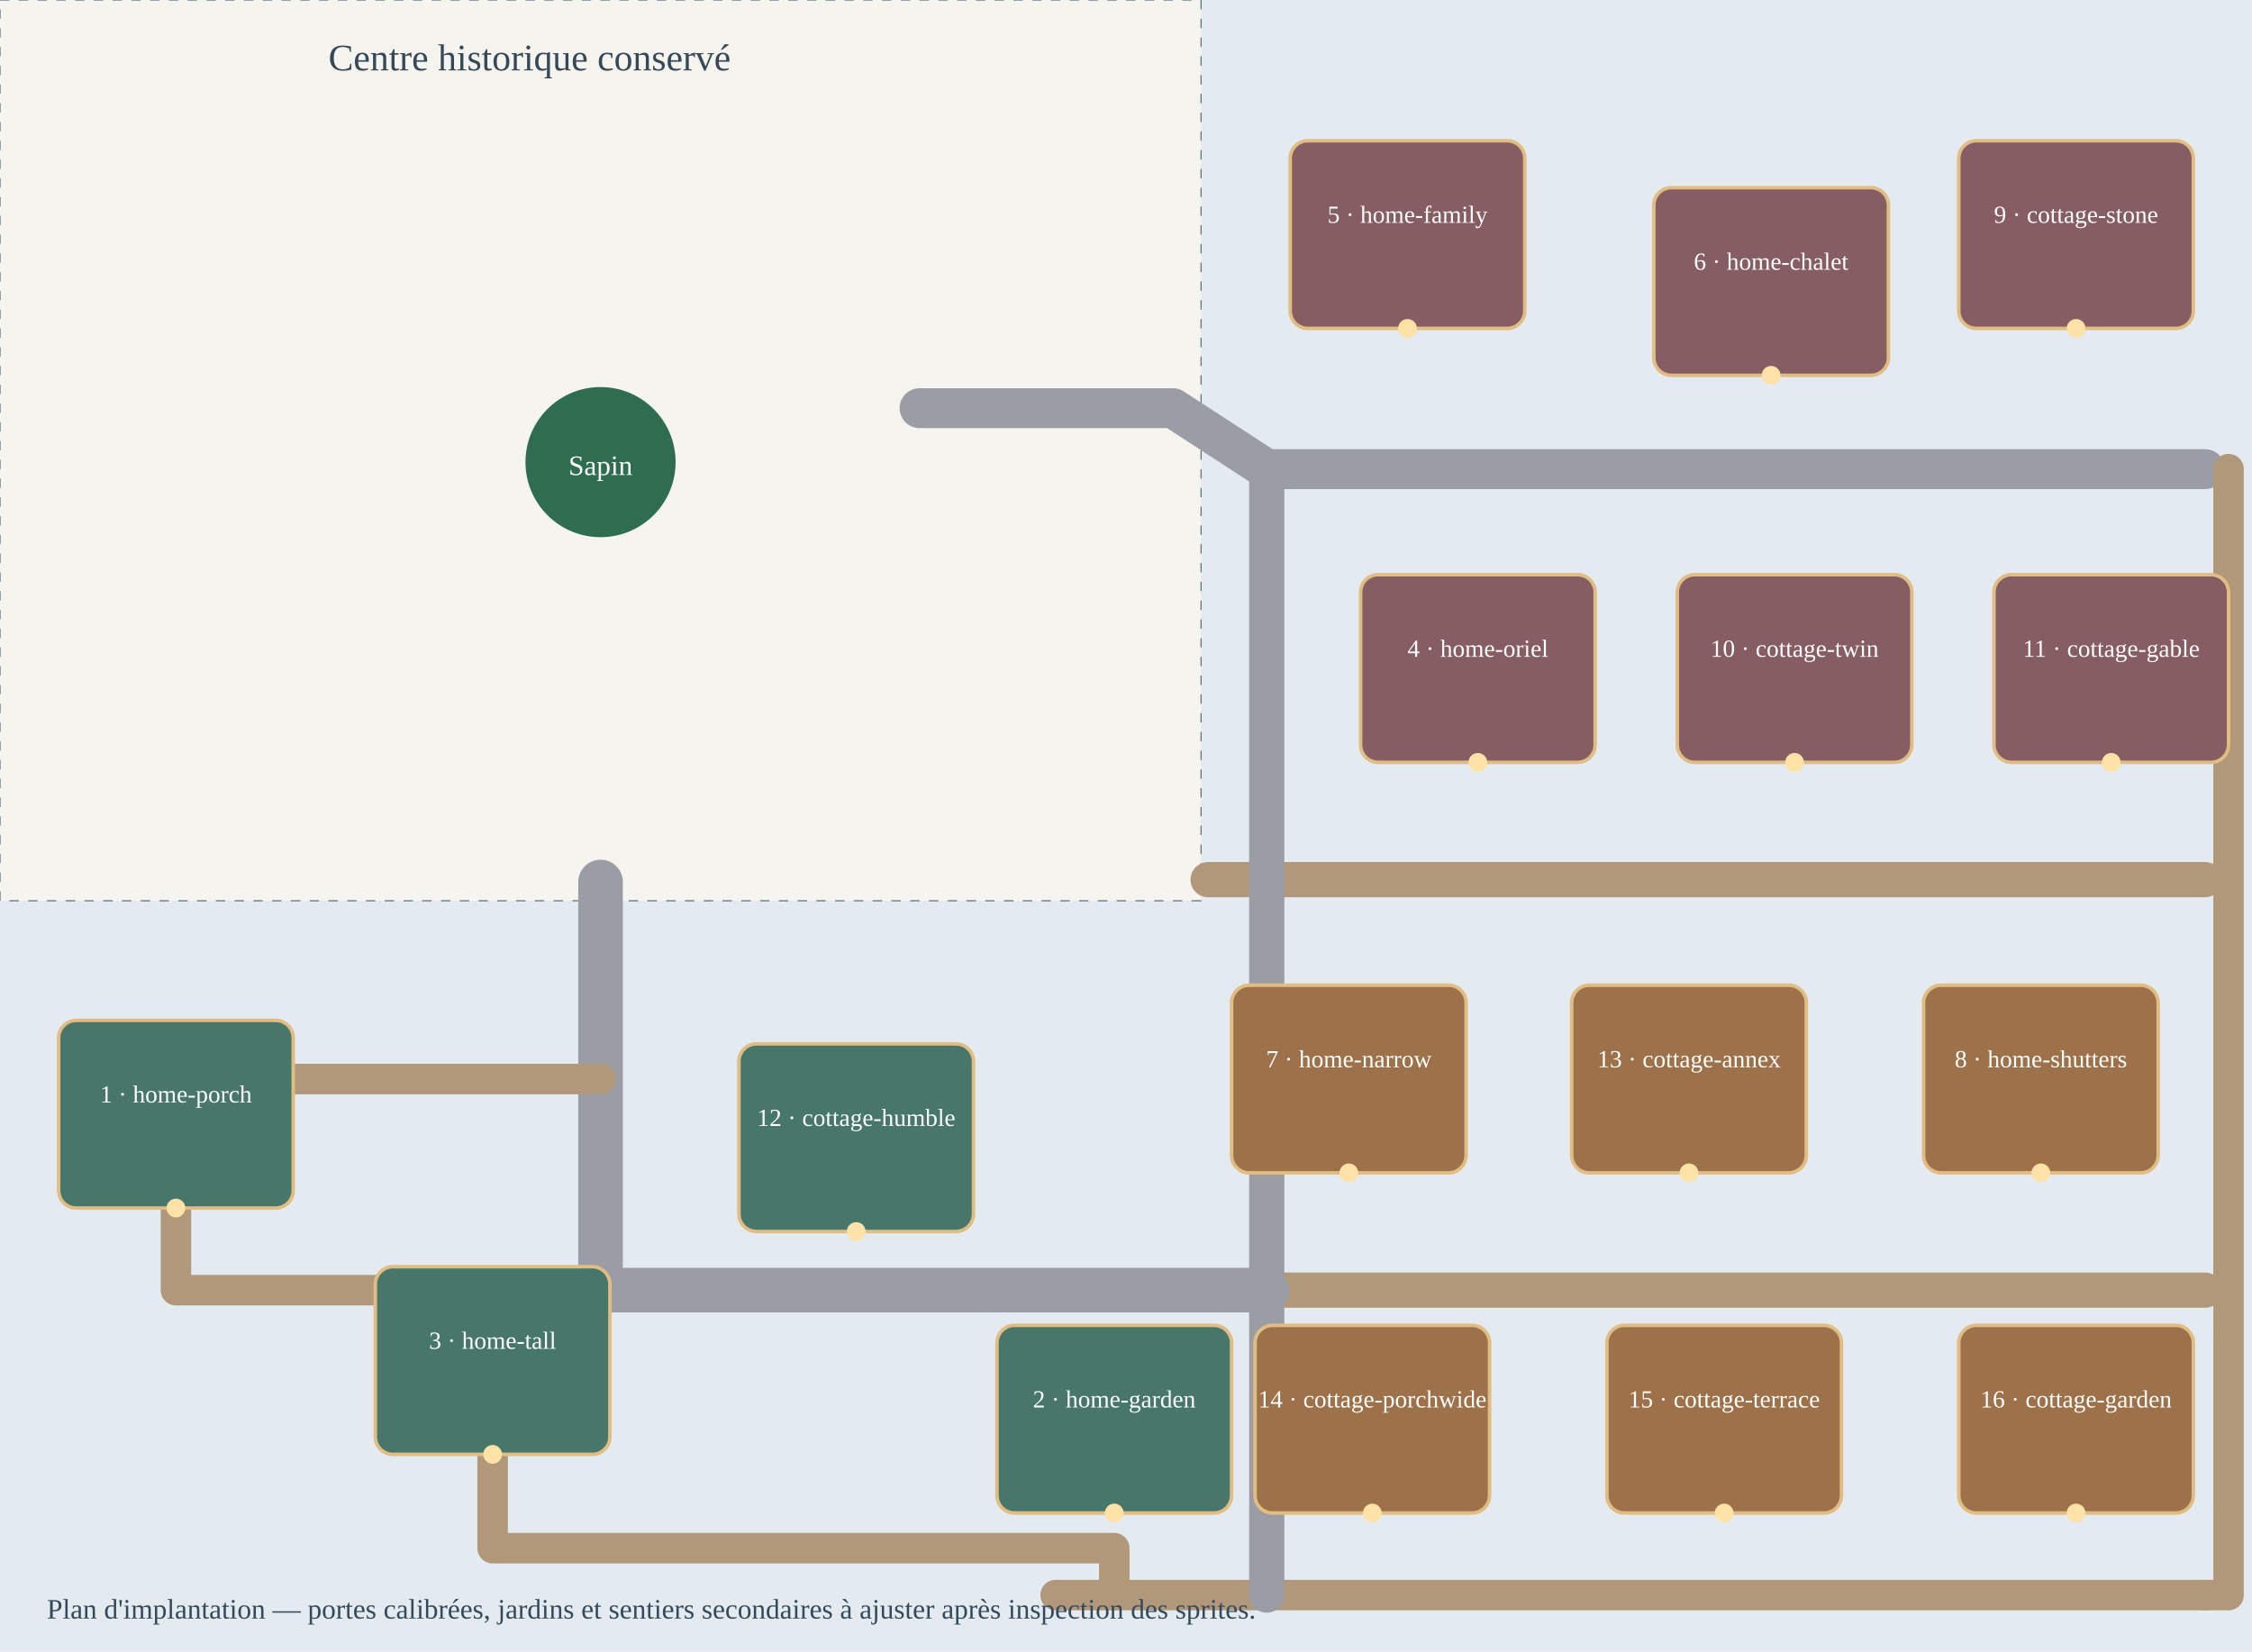
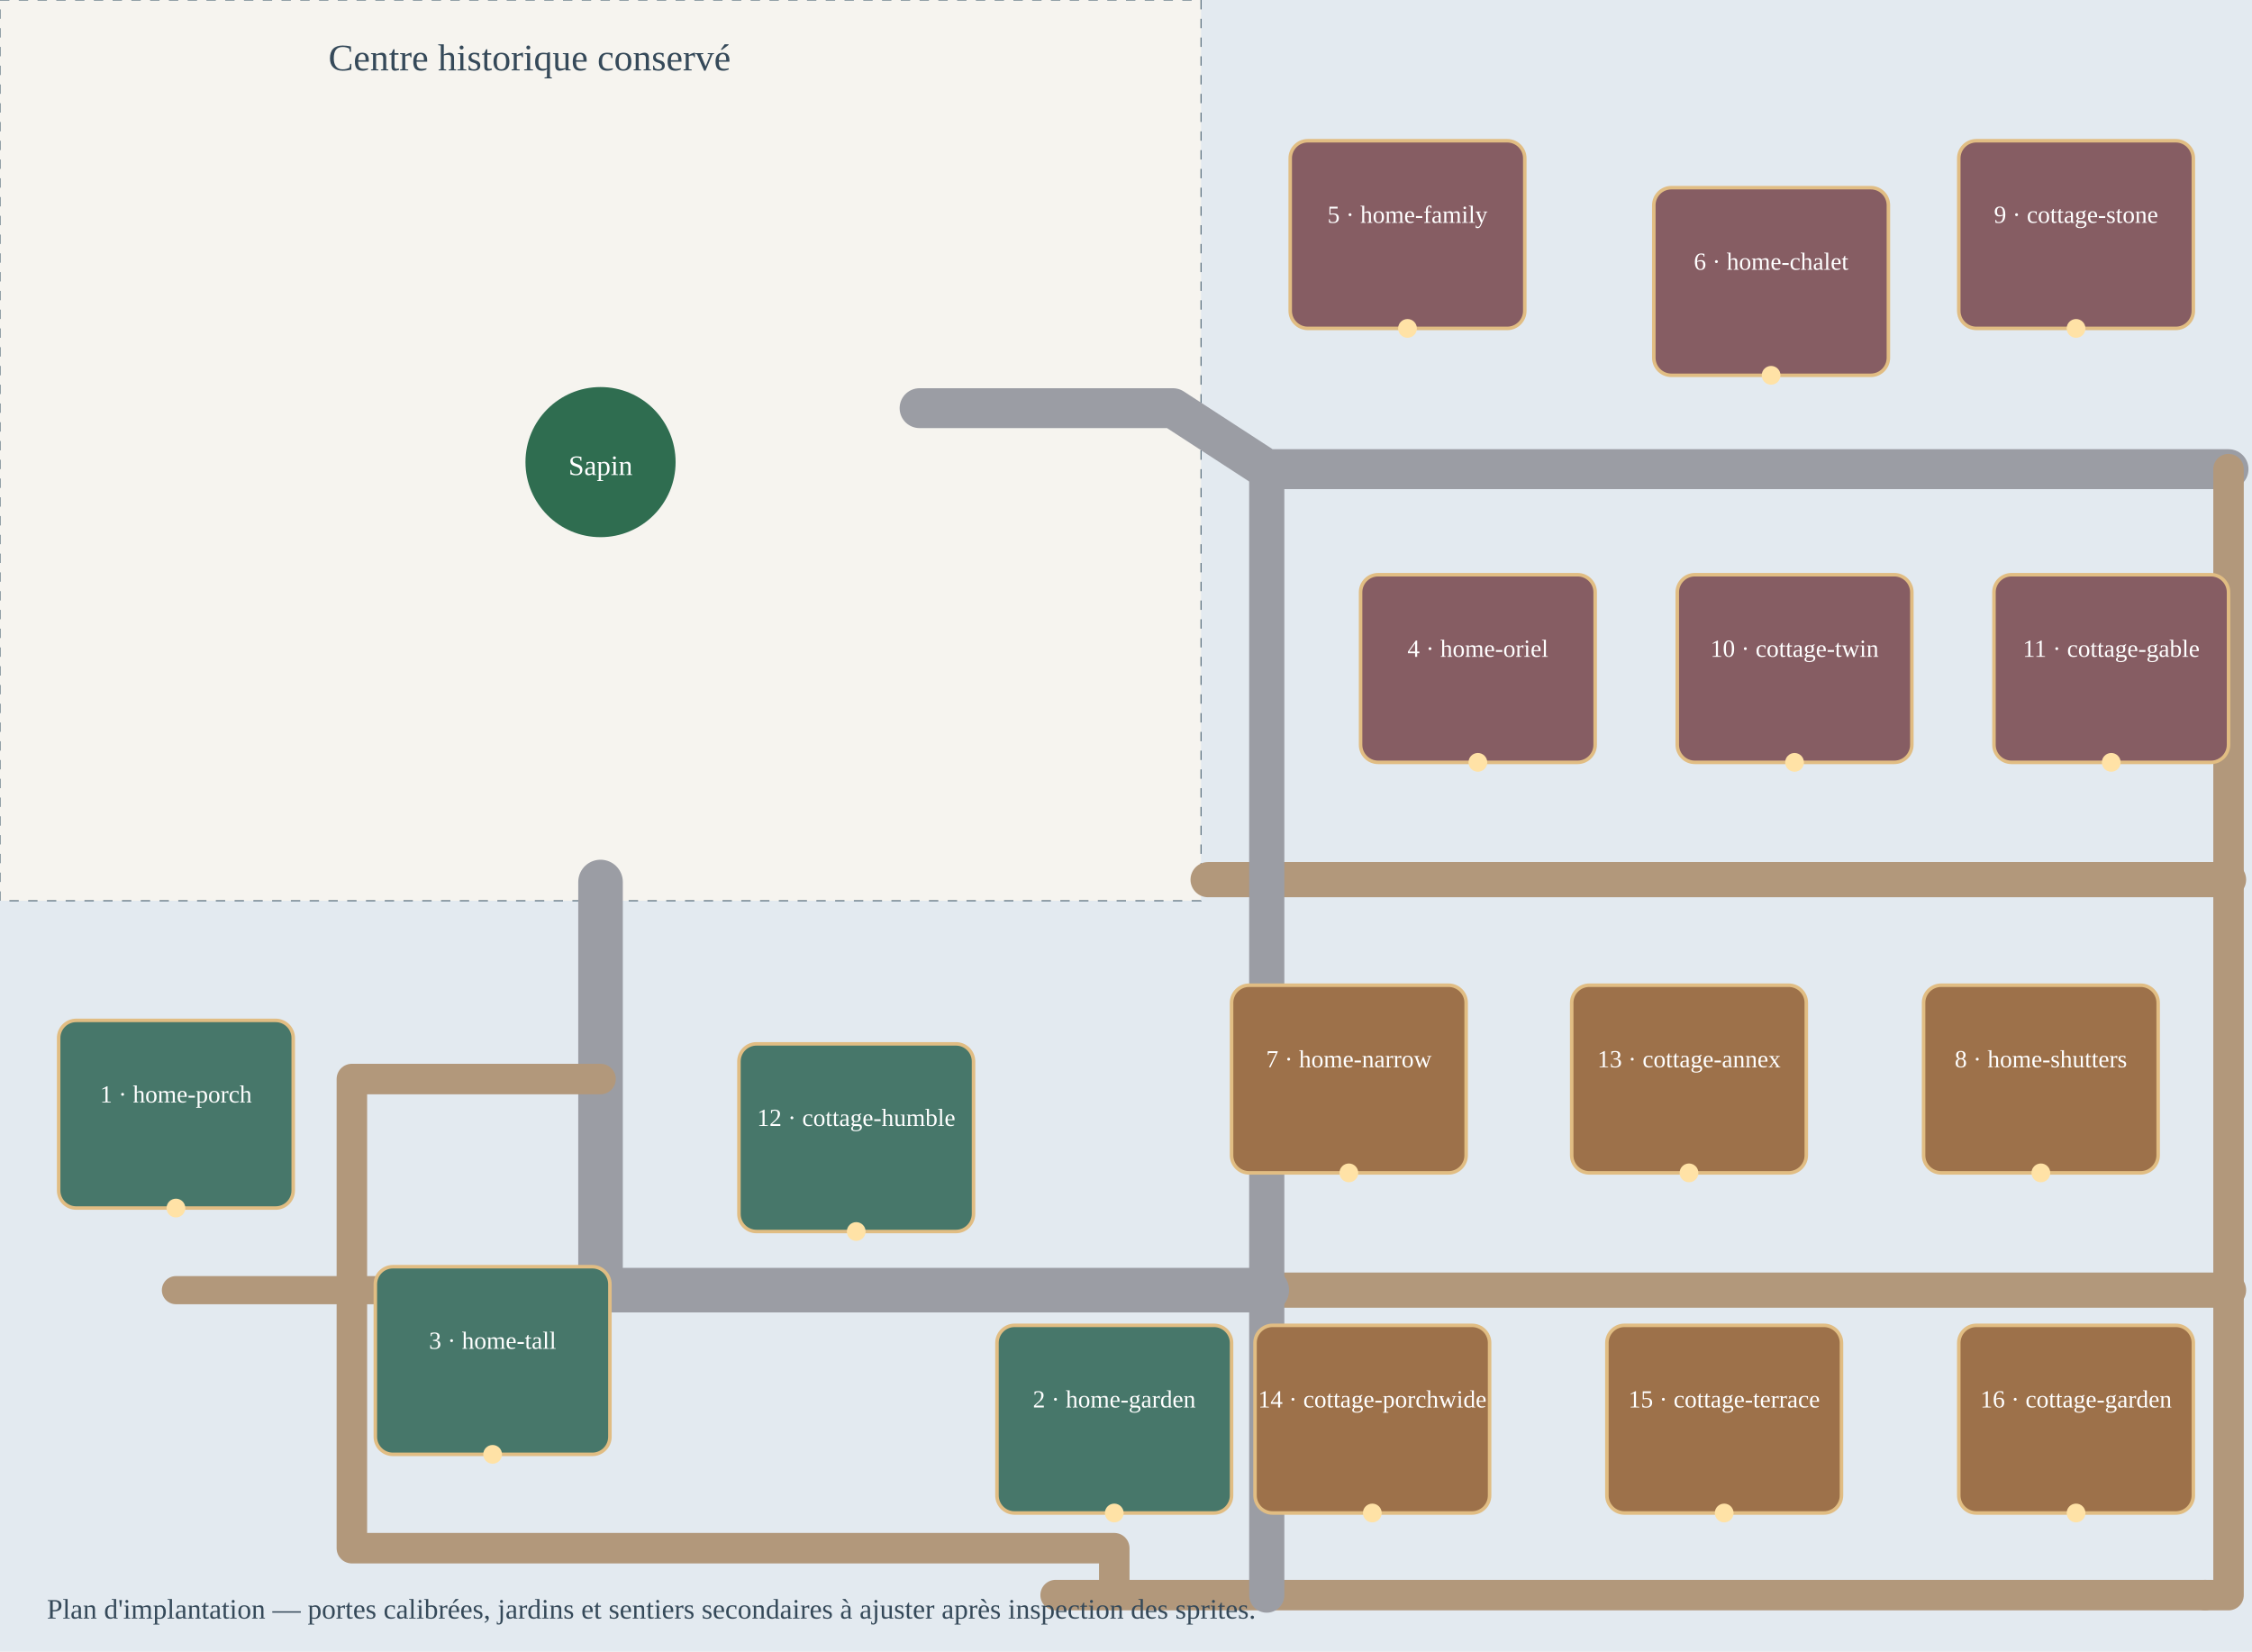
<svg xmlns="http://www.w3.org/2000/svg" viewBox="0 0 1920 1408">
  <rect width="100%" height="100%" fill="#e3eaf0" />
  <rect width="1024" height="768" fill="#f6f4ef" stroke="#607584" stroke-dasharray="8 8" />
  <text x="280" y="60" font-size="32" fill="#354959">Centre historique conservé</text>
-   <polyline points="784,348 1000,348 1080,400 1880,400" fill="none" stroke="#9b9da4" stroke-width="34" stroke-linejoin="round" stroke-linecap="round" />
-   <polyline points="1030,750 1880,750" fill="none" stroke="#b2987b" stroke-width="30" stroke-linejoin="round" stroke-linecap="round" />
-   <polyline points="1030,1100 1880,1100" fill="none" stroke="#b2987b" stroke-width="30" stroke-linejoin="round" stroke-linecap="round" />
+   <polyline points="150,1100 512,1100" fill="none" stroke="#b2987b" stroke-width="24" stroke-linejoin="round" stroke-linecap="round" />
+   <polyline points="784,348 1000,348 1080,400 1900,400" fill="none" stroke="#9b9da4" stroke-width="34" stroke-linejoin="round" stroke-linecap="round" />
+   <polyline points="1030,750 1900,750" fill="none" stroke="#b2987b" stroke-width="30" stroke-linejoin="round" stroke-linecap="round" />
+   <polyline points="1030,1100 1900,1100" fill="none" stroke="#b2987b" stroke-width="30" stroke-linejoin="round" stroke-linecap="round" />
  <polyline points="900,1360 1880,1360" fill="none" stroke="#b2987b" stroke-width="26" stroke-linejoin="round" stroke-linecap="round" />
  <polyline points="1080,400 1080,1100 1080,1360" fill="none" stroke="#9b9da4" stroke-width="30" stroke-linejoin="round" stroke-linecap="round" />
  <polyline points="1900,400 1900,1360 1880,1360" fill="none" stroke="#b2987b" stroke-width="26" stroke-linejoin="round" stroke-linecap="round" />
  <polyline points="512,752 512,920 512,1100 1080,1100" fill="none" stroke="#9b9da4" stroke-width="38" stroke-linejoin="round" stroke-linecap="round" />
-   <polyline points="512,920 150,920 150,1100 420,1100 420,1320 950,1320 950,1360" fill="none" stroke="#b2987b" stroke-width="26" stroke-linejoin="round" stroke-linecap="round" />
+   <polyline points="512,920 300,920 300,1100 300,1320 950,1320 950,1360" fill="none" stroke="#b2987b" stroke-width="26" stroke-linejoin="round" stroke-linecap="round" />
  <circle cx="512" cy="394" r="64" fill="#2f6d50" />
  <text x="512" y="405" text-anchor="middle" fill="white" font-size="24">Sapin</text>
  <g>
    <rect x="50" y="870" width="200" height="160" rx="15" fill="#47776a" stroke="#e1bd83" stroke-width="3" />
    <circle cx="150" cy="1030" r="8" fill="#ffe2a6" />
    <text x="150" y="940" text-anchor="middle" font-size="21" fill="white">1 · home-porch</text>
  </g>
  <g>
    <rect x="850" y="1130" width="200" height="160" rx="15" fill="#47776a" stroke="#e1bd83" stroke-width="3" />
    <circle cx="950" cy="1290" r="8" fill="#ffe2a6" />
    <text x="950" y="1200" text-anchor="middle" font-size="21" fill="white">2 · home-garden</text>
  </g>
  <g>
    <rect x="320" y="1080" width="200" height="160" rx="15" fill="#47776a" stroke="#e1bd83" stroke-width="3" />
    <circle cx="420" cy="1240" r="8" fill="#ffe2a6" />
    <text x="420" y="1150" text-anchor="middle" font-size="21" fill="white">3 · home-tall</text>
  </g>
  <g>
    <rect x="1160" y="490" width="200" height="160" rx="15" fill="#865d63" stroke="#e1bd83" stroke-width="3" />
    <circle cx="1260" cy="650" r="8" fill="#ffe2a6" />
    <text x="1260" y="560" text-anchor="middle" font-size="21" fill="white">4 · home-oriel</text>
  </g>
  <g>
    <rect x="1100" y="120" width="200" height="160" rx="15" fill="#865d63" stroke="#e1bd83" stroke-width="3" />
    <circle cx="1200" cy="280" r="8" fill="#ffe2a6" />
    <text x="1200" y="190" text-anchor="middle" font-size="21" fill="white">5 · home-family</text>
  </g>
  <g>
    <rect x="1410" y="160" width="200" height="160" rx="15" fill="#865d63" stroke="#e1bd83" stroke-width="3" />
    <circle cx="1510" cy="320" r="8" fill="#ffe2a6" />
    <text x="1510" y="230" text-anchor="middle" font-size="21" fill="white">6 · home-chalet</text>
  </g>
  <g>
    <rect x="1050" y="840" width="200" height="160" rx="15" fill="#9d714a" stroke="#e1bd83" stroke-width="3" />
    <circle cx="1150" cy="1000" r="8" fill="#ffe2a6" />
    <text x="1150" y="910" text-anchor="middle" font-size="21" fill="white">7 · home-narrow</text>
  </g>
  <g>
    <rect x="1640" y="840" width="200" height="160" rx="15" fill="#9d714a" stroke="#e1bd83" stroke-width="3" />
    <circle cx="1740" cy="1000" r="8" fill="#ffe2a6" />
    <text x="1740" y="910" text-anchor="middle" font-size="21" fill="white">8 · home-shutters</text>
  </g>
  <g>
    <rect x="1670" y="120" width="200" height="160" rx="15" fill="#865d63" stroke="#e1bd83" stroke-width="3" />
    <circle cx="1770" cy="280" r="8" fill="#ffe2a6" />
    <text x="1770" y="190" text-anchor="middle" font-size="21" fill="white">9 · cottage-stone</text>
  </g>
  <g>
    <rect x="1430" y="490" width="200" height="160" rx="15" fill="#865d63" stroke="#e1bd83" stroke-width="3" />
    <circle cx="1530" cy="650" r="8" fill="#ffe2a6" />
    <text x="1530" y="560" text-anchor="middle" font-size="21" fill="white">10 · cottage-twin</text>
  </g>
  <g>
    <rect x="1700" y="490" width="200" height="160" rx="15" fill="#865d63" stroke="#e1bd83" stroke-width="3" />
    <circle cx="1800" cy="650" r="8" fill="#ffe2a6" />
    <text x="1800" y="560" text-anchor="middle" font-size="21" fill="white">11 · cottage-gable</text>
  </g>
  <g>
    <rect x="630" y="890" width="200" height="160" rx="15" fill="#47776a" stroke="#e1bd83" stroke-width="3" />
    <circle cx="730" cy="1050" r="8" fill="#ffe2a6" />
    <text x="730" y="960" text-anchor="middle" font-size="21" fill="white">12 · cottage-humble</text>
  </g>
  <g>
    <rect x="1340" y="840" width="200" height="160" rx="15" fill="#9d714a" stroke="#e1bd83" stroke-width="3" />
    <circle cx="1440" cy="1000" r="8" fill="#ffe2a6" />
    <text x="1440" y="910" text-anchor="middle" font-size="21" fill="white">13 · cottage-annex</text>
  </g>
  <g>
    <rect x="1070" y="1130" width="200" height="160" rx="15" fill="#9d714a" stroke="#e1bd83" stroke-width="3" />
    <circle cx="1170" cy="1290" r="8" fill="#ffe2a6" />
    <text x="1170" y="1200" text-anchor="middle" font-size="21" fill="white">14 · cottage-porchwide</text>
  </g>
  <g>
    <rect x="1370" y="1130" width="200" height="160" rx="15" fill="#9d714a" stroke="#e1bd83" stroke-width="3" />
    <circle cx="1470" cy="1290" r="8" fill="#ffe2a6" />
    <text x="1470" y="1200" text-anchor="middle" font-size="21" fill="white">15 · cottage-terrace</text>
  </g>
  <g>
    <rect x="1670" y="1130" width="200" height="160" rx="15" fill="#9d714a" stroke="#e1bd83" stroke-width="3" />
    <circle cx="1770" cy="1290" r="8" fill="#ffe2a6" />
    <text x="1770" y="1200" text-anchor="middle" font-size="21" fill="white">16 · cottage-garden</text>
  </g>
  <text x="40" y="1380" fill="#354959" font-size="24">Plan d'implantation — portes calibrées, jardins et sentiers secondaires à ajuster après inspection des sprites.</text>
</svg>
